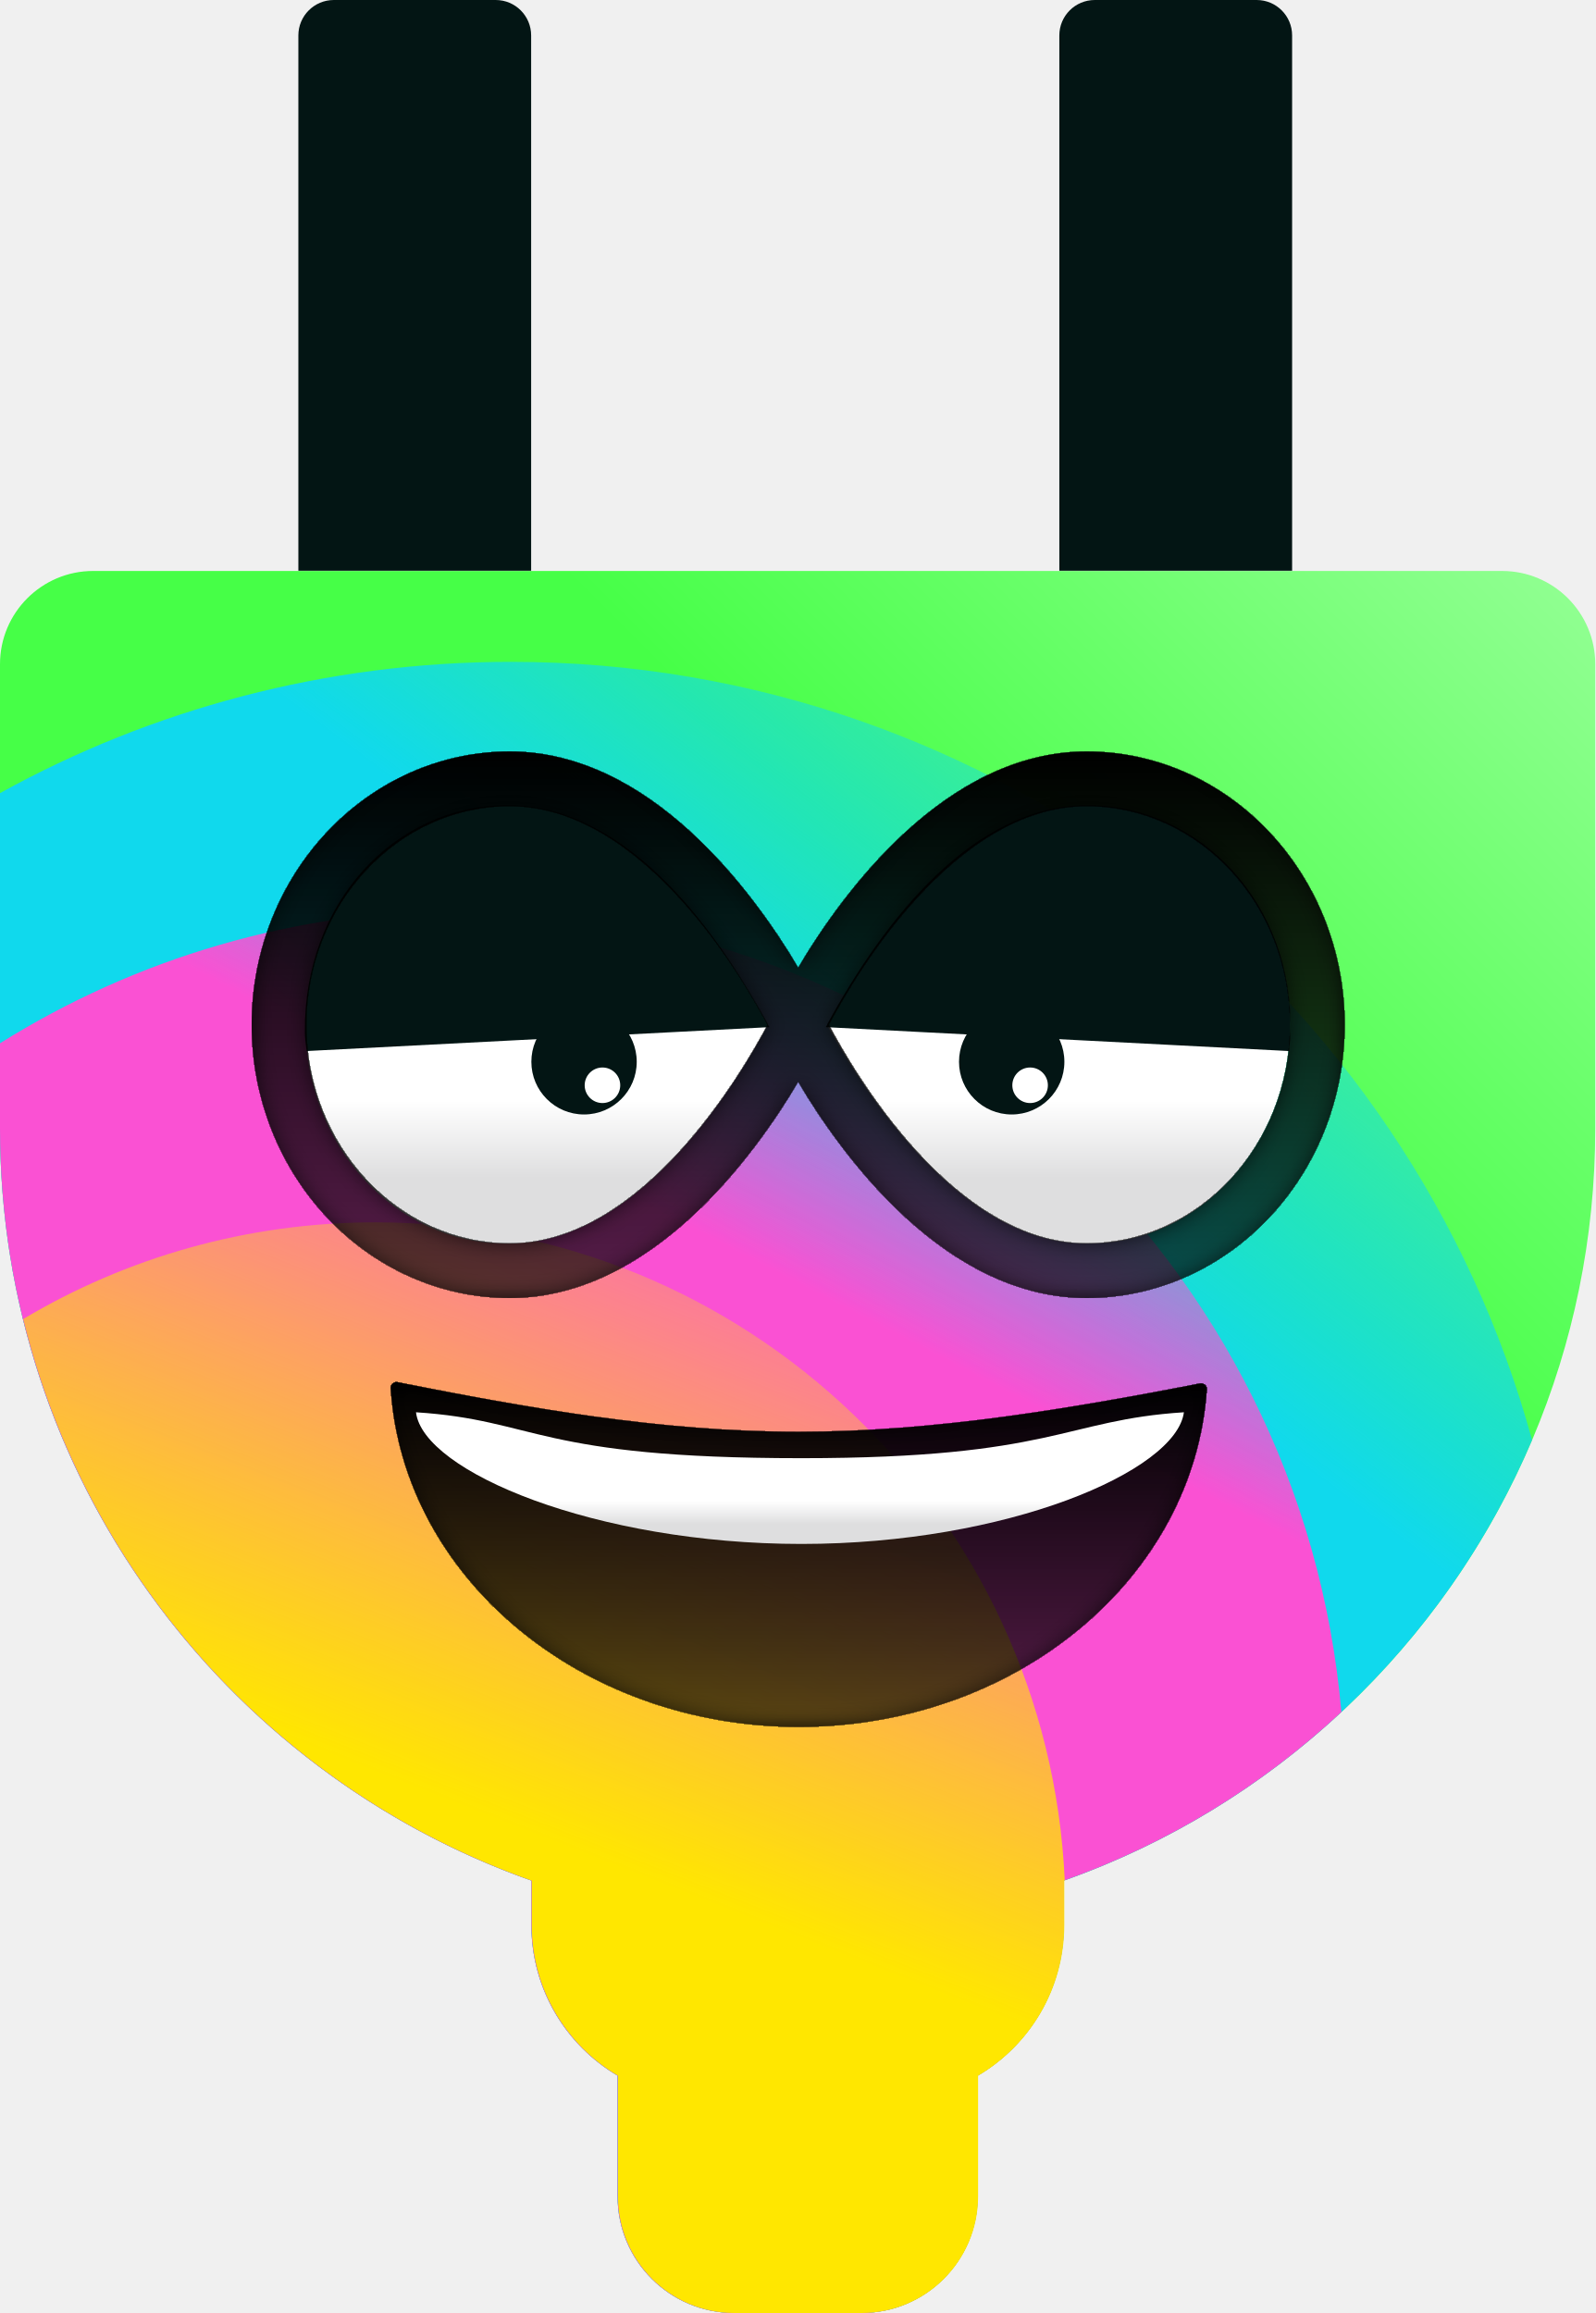
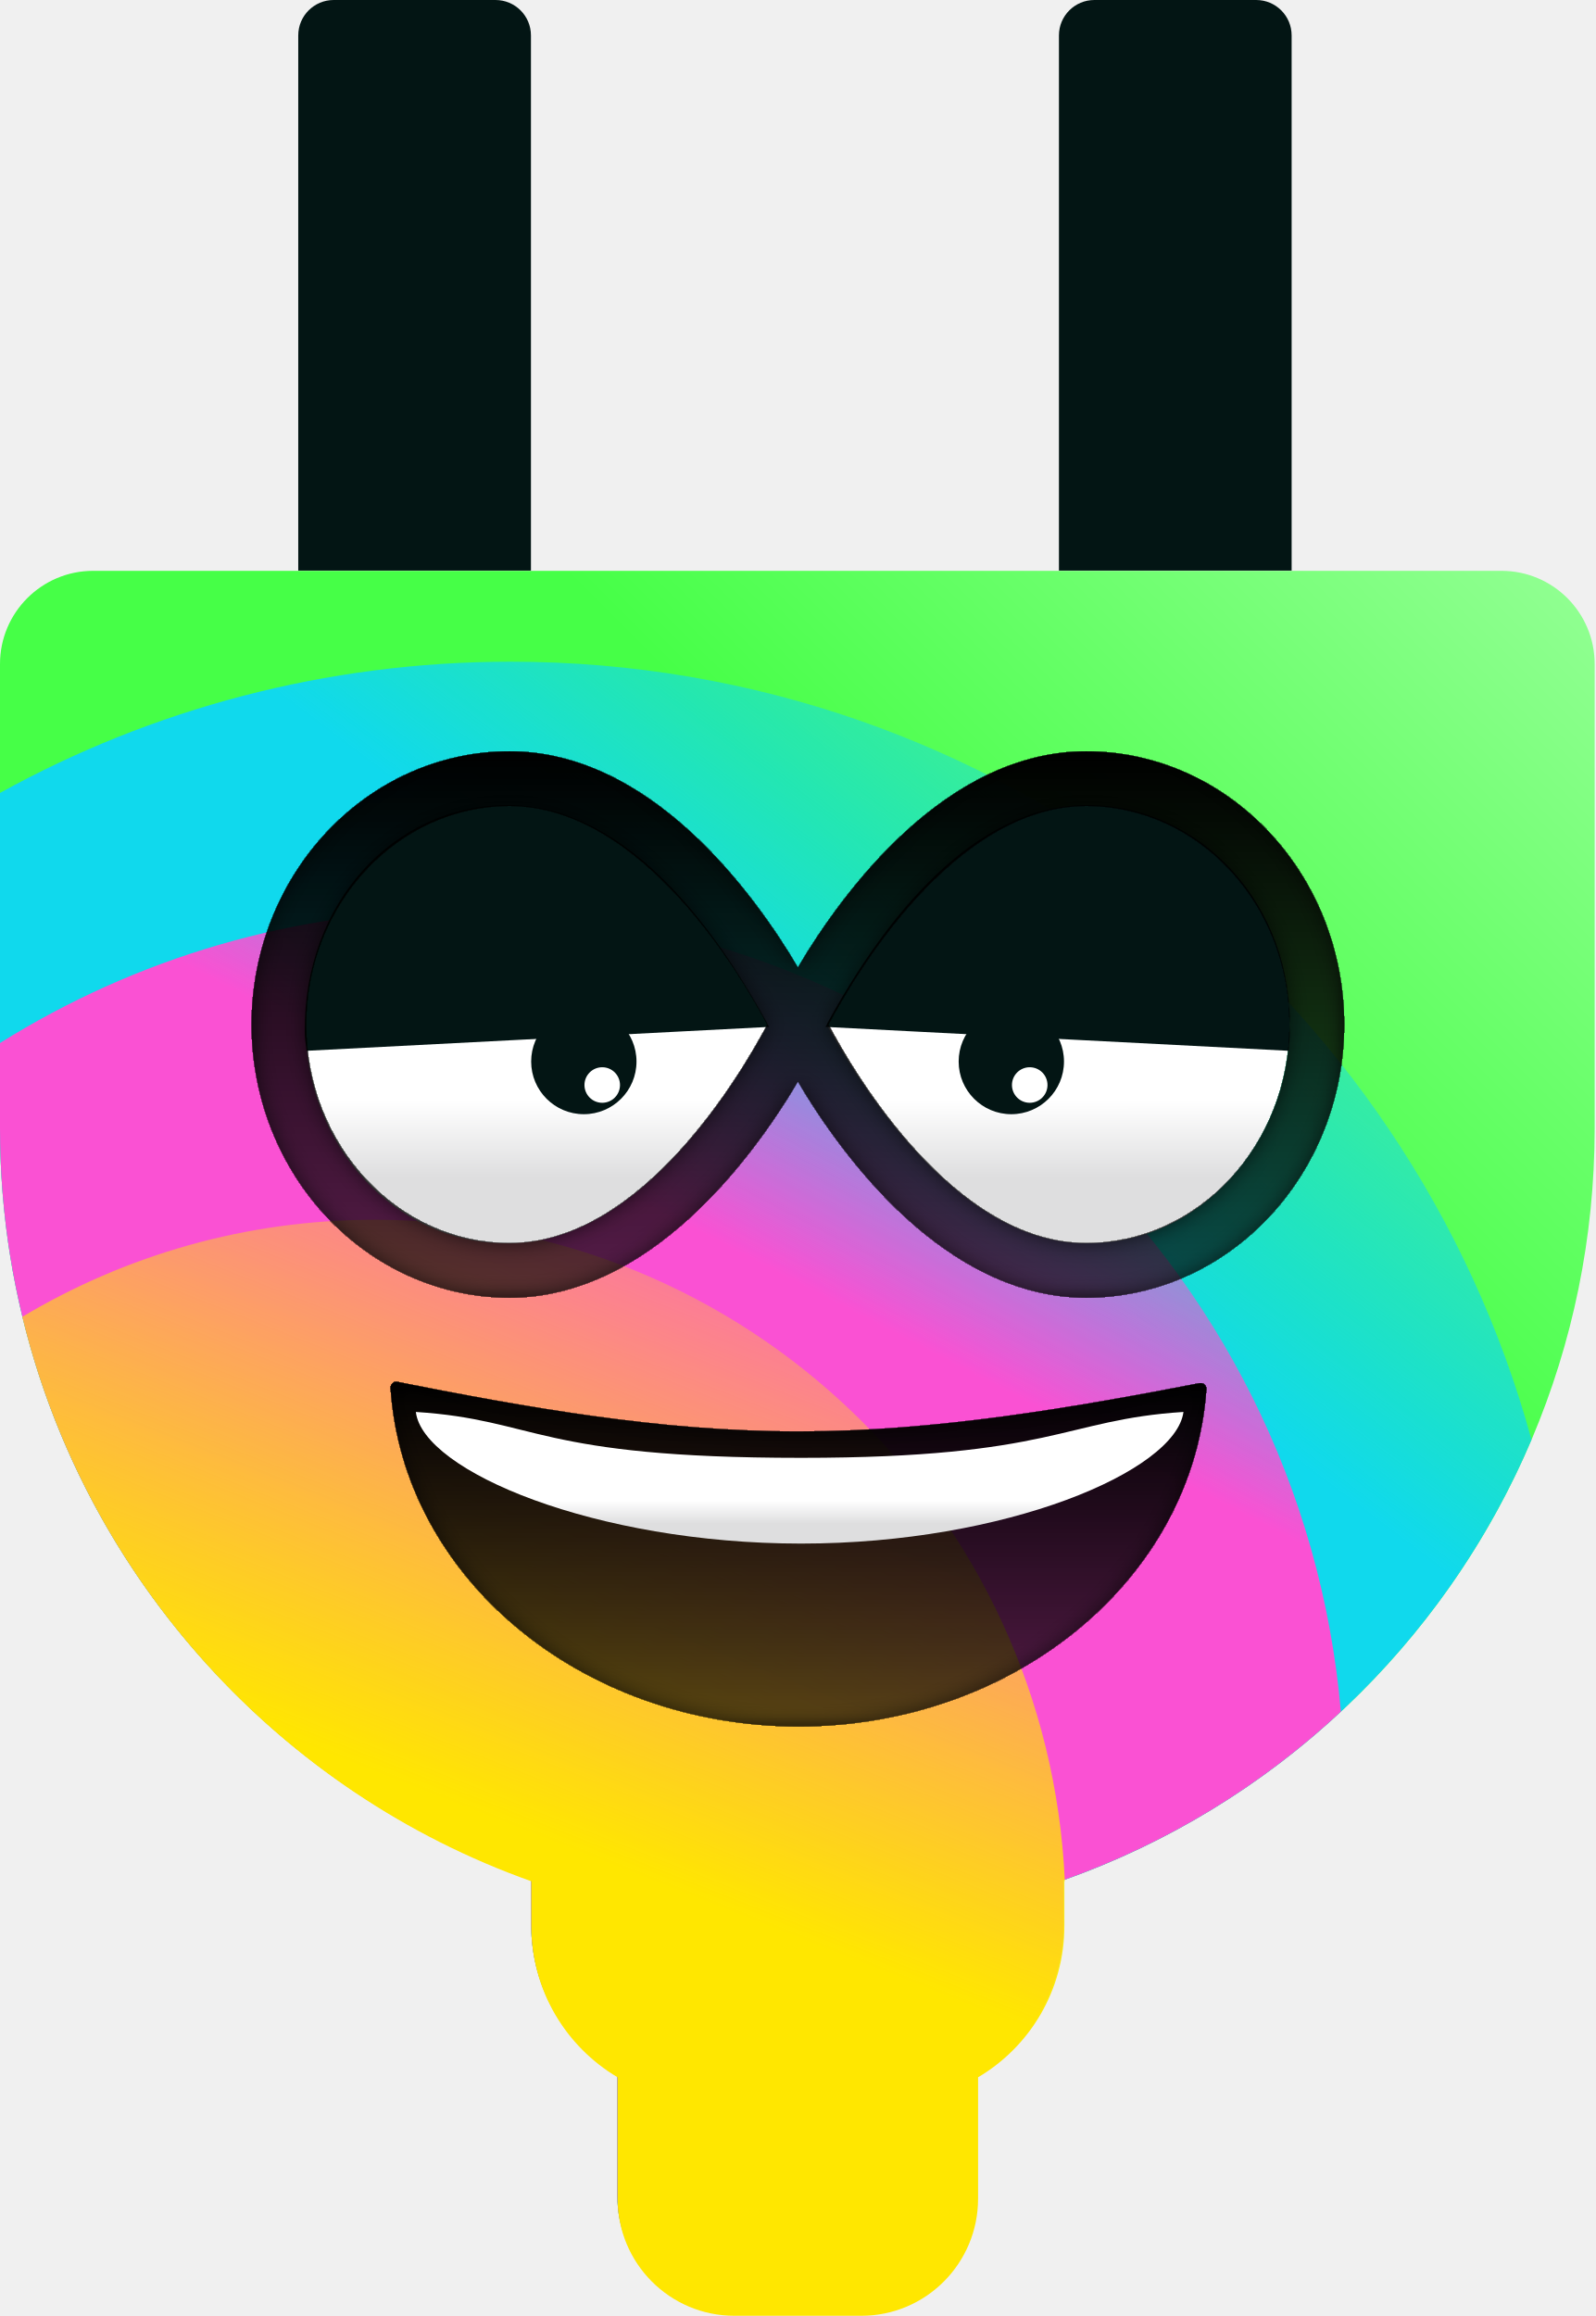
- <svg xmlns="http://www.w3.org/2000/svg" width="2701" height="3915" viewBox="0 0 2701 3915" fill="none">
+ <svg xmlns="http://www.w3.org/2000/svg" width="2701" height="3921" viewBox="0 0 2701 3921" fill="none">
  <path d="M505 60C505 26.863 531.863 0 565 0H839C872.137 0 899 26.863 899 60V966H505V60Z" fill="#031514" />
  <path d="M1793 60C1793 26.863 1819.86 0 1853 0H2127C2160.14 0 2187 26.863 2187 60V966H1793V60Z" fill="#031514" />
  <path d="M0 1124.21C0 1037.06 70.642 966.422 157.783 966.422H2542.28C2629.43 966.422 2700.07 1037.06 2700.07 1124.21V1910.16C2700.07 2655.77 2095.64 3260.2 1350.03 3260.2C604.431 3260.2 0 2655.77 0 1910.16V1124.21Z" fill="url(#paint0_linear)" />
  <path d="M899.365 3145.8H1800.7V3258.23C1800.7 3421.62 1668.25 3554.07 1504.86 3554.07H1195.21C1031.82 3554.07 899.365 3421.62 899.365 3258.23V3145.8Z" fill="url(#paint1_linear)" />
  <path d="M1045.31 3506.73H1654.75V3717.77C1654.75 3826.7 1566.45 3915 1457.52 3915H1242.54C1133.62 3915 1045.31 3826.7 1045.31 3717.77V3506.73Z" fill="url(#paint2_linear)" />
  <path fill-rule="evenodd" clip-rule="evenodd" d="M2593.17 2437.56C2385.17 1678.25 1690.17 1120.26 864.85 1120.26C551.223 1120.26 256.416 1200.84 0 1342.42V1910.16C0 2497.73 375.359 2997.63 899.365 3183.15V3258.23C899.365 3366.91 957.976 3461.91 1045.31 3513.34V3717.77C1045.31 3826.7 1133.62 3915 1242.54 3915H1457.52C1566.45 3915 1654.75 3826.7 1654.75 3717.77V3513.34C1742.09 3461.91 1800.7 3366.91 1800.7 3258.23V3183.15C2157.82 3056.71 2445.9 2784.26 2593.17 2437.56Z" fill="url(#paint3_linear)" />
  <path fill-rule="evenodd" clip-rule="evenodd" d="M2270.38 2897.88C2204.25 2137.18 1565.79 1540.36 787.931 1540.36C498.568 1540.36 228.495 1622.95 0 1765.84V1910.16C0 2497.73 375.359 2997.63 899.365 3183.15V3258.23C899.365 3366.91 957.976 3461.91 1045.31 3513.34V3717.77C1045.31 3826.7 1133.62 3915 1242.54 3915H1457.52C1566.45 3915 1654.75 3826.7 1654.75 3717.77V3513.34C1742.09 3461.91 1800.7 3366.91 1800.7 3258.23V3183.15C1976.95 3120.75 2136.39 3022.78 2270.38 2897.88Z" fill="url(#paint4_linear)" />
-   <path fill-rule="evenodd" clip-rule="evenodd" d="M1802.19 3182.88C1774.15 2562.94 1262.67 2068.93 635.803 2068.93C417.929 2068.93 213.992 2128.61 39.447 2232.51C147.978 2675.53 475.158 3032.71 900.09 3183.15V3258.23C900.09 3366.91 958.701 3461.91 1046.04 3513.34V3717.77C1046.04 3826.7 1134.34 3915 1243.27 3915H1458.25C1567.18 3915 1655.48 3826.7 1655.48 3717.77V3513.34C1742.82 3461.91 1801.43 3366.91 1801.43 3258.23V3183.15C1801.68 3183.06 1801.94 3182.97 1802.19 3182.88Z" fill="url(#paint5_linear)" />
+   <path fill-rule="evenodd" clip-rule="evenodd" d="M1803 3184.71C1774.92 2561.56 1262.69 2065 634.918 2065C416.727 2065 212.494 2124.98 37.695 2229.42C146.383 2674.73 474.04 3033.76 899.59 3184.98V3260.44C899.59 3369.69 958.285 3465.18 1045.75 3516.88V3722.37C1045.75 3831.86 1134.18 3920.61 1243.27 3920.61H1458.56C1567.65 3920.61 1656.08 3831.86 1656.08 3722.37V3516.88C1743.54 3465.18 1802.24 3369.69 1802.24 3260.44V3184.98C1802.49 3184.89 1802.75 3184.8 1803 3184.71Z" fill="url(#paint5_linear)" />
  <g filter="url(#filter0_i)">
    <path d="M673.133 2339.6C666.796 2338.36 660.96 2343.39 661.365 2349.84C681.428 2669.31 982.987 2922.93 1352.05 2922.93C1720.27 2922.93 2021.29 2670.48 2042.6 2352.05C2043.03 2345.6 2037.21 2340.54 2030.87 2341.76C1816.09 2383.12 1585 2423.42 1352.05 2423.42C1115.02 2423.42 890.87 2382.34 673.133 2339.6Z" fill="url(#paint6_linear)" />
  </g>
  <path d="M704.109 2390.42C715.991 2490.79 1008.42 2613.29 1356.49 2613.29C1703.77 2613.29 1990.78 2490.48 2003.85 2390.42C1800.68 2403.43 1783.94 2468.14 1356.49 2468.14C907.255 2468.14 910.406 2403.86 704.109 2390.42Z" fill="url(#paint7_linear)" />
  <path d="M1300 1734.95C1198.43 1921.41 1039.66 2109.84 856.234 2104.91C668.88 2104.91 517 1939.27 517 1734.95C517 1530.63 668.88 1365 856.234 1365C1043.59 1365 1181.66 1528.77 1300 1734.95Z" fill="url(#paint8_linear)" />
-   <path d="M1400 1735.49C1501.57 1918.24 1660.34 2109.74 1843.77 2104.91C2031.12 2104.91 2183 1935.75 2183 1735.49C2183 1535.23 2032.11 1365 1844.75 1365C1657.4 1365 1518.34 1533.4 1400 1735.49Z" fill="url(#paint9_linear)" />
+   <path d="M1400 1735.49C1501.57 1918.24 1660.34 2109.75 1843.77 2104.91C2031.12 2104.91 2183 1935.75 2183 1735.49C2183 1535.23 2032.11 1365 1844.75 1365C1657.4 1365 1518.34 1533.4 1400 1735.49Z" fill="url(#paint9_linear)" />
  <circle cx="988.542" cy="1797.18" r="89.174" fill="#031514" />
  <circle cx="1019.7" cy="1836.94" r="30.083" fill="white" />
  <circle cx="1712.37" cy="1797.18" r="89.174" fill="#031514" />
  <circle cx="1743.53" cy="1836.94" r="30.083" fill="white" />
  <path d="M1301.87 1738.58L518.972 1779C517.283 1764.21 516.021 1757.31 516.019 1746.47C514.047 1528.61 666.883 1363 859.155 1363C1051.43 1363 1201.29 1553.26 1299.9 1733.65C1299.07 1735.17 1302.71 1737.06 1301.87 1738.58Z" fill="#031514" />
  <path d="M1398.13 1738.58L2181.83 1779C2183.52 1764.21 2183.78 1757.31 2183.78 1746.47C2190.71 1532.55 2032.95 1363 1840.73 1363C1648.51 1363 1498.68 1553.26 1400.1 1733.65C1400.93 1735.17 1397.29 1737.06 1398.13 1738.58Z" fill="#031514" />
  <g filter="url(#filter1_i)">
    <path d="M1839.17 1272C1600.49 1272 1426.76 1510.33 1351 1637.52C1275.24 1510.33 1101.51 1272 862.831 1272C621.927 1272 426 1479.49 426 1734.5C426 1989.51 621.927 2197 862.831 2197C1101.48 2197 1275.24 1958.67 1351 1831.45C1426.76 1958.67 1600.49 2197 1839.17 2197C2080.07 2197 2276 1989.51 2276 1734.5C2276 1479.49 2080.07 1272 1839.17 1272ZM862.831 2104.5C672.975 2104.5 518.5 1938.52 518.5 1734.5C518.5 1530.48 672.975 1364.5 862.831 1364.5C1088.39 1364.5 1257.31 1655.33 1299.14 1734.5C1257.31 1813.67 1088.42 2104.5 862.831 2104.5ZM1839.17 2104.5C1613.61 2104.5 1444.69 1813.67 1402.86 1734.5C1444.69 1655.33 1613.61 1364.5 1839.17 1364.5C2029.03 1364.5 2183.5 1530.48 2183.5 1734.5C2183.5 1938.52 2029.03 2104.5 1839.17 2104.5Z" fill="url(#paint10_linear)" />
  </g>
  <defs>
-     <filter id="filter0_i" x="661.345" y="2339.41" width="1381.27" height="583.521" filterUnits="userSpaceOnUse" color-interpolation-filters="sRGB">
+     <filter id="filter0_i" x="661.346" y="2339.41" width="1381.27" height="583.521" filterUnits="userSpaceOnUse" color-interpolation-filters="sRGB">
      <feFlood flood-opacity="0" result="BackgroundImageFix" />
      <feBlend mode="normal" in="SourceGraphic" in2="BackgroundImageFix" result="shape" />
      <feColorMatrix in="SourceAlpha" type="matrix" values="0 0 0 0 0 0 0 0 0 0 0 0 0 0 0 0 0 0 127 0" result="hardAlpha" />
      <feOffset />
      <feGaussianBlur stdDeviation="17.5" />
      <feComposite in2="hardAlpha" operator="arithmetic" k2="-1" k3="1" />
      <feColorMatrix type="matrix" values="0 0 0 0 0 0 0 0 0 0 0 0 0 0 0 0 0 0 0.64 0" />
      <feBlend mode="normal" in2="shape" result="effect1_innerShadow" />
    </filter>
    <filter id="filter1_i" x="426" y="1272" width="1850" height="925" filterUnits="userSpaceOnUse" color-interpolation-filters="sRGB">
      <feFlood flood-opacity="0" result="BackgroundImageFix" />
      <feBlend mode="normal" in="SourceGraphic" in2="BackgroundImageFix" result="shape" />
      <feColorMatrix in="SourceAlpha" type="matrix" values="0 0 0 0 0 0 0 0 0 0 0 0 0 0 0 0 0 0 127 0" result="hardAlpha" />
      <feOffset />
      <feGaussianBlur stdDeviation="17.5" />
      <feComposite in2="hardAlpha" operator="arithmetic" k2="-1" k3="1" />
      <feColorMatrix type="matrix" values="0 0 0 0 0 0 0 0 0 0 0 0 0 0 0 0 0 0 0.64 0" />
      <feBlend mode="normal" in2="shape" result="effect1_innerShadow" />
    </filter>
    <linearGradient id="paint0_linear" x1="1801.69" y1="1816.48" x2="2773.04" y2="844.14" gradientUnits="userSpaceOnUse">
      <stop stop-color="#46FF47" />
      <stop offset="1" stop-color="#9CFF9D" />
    </linearGradient>
    <linearGradient id="paint1_linear" x1="1801.69" y1="1816.48" x2="2773.04" y2="844.14" gradientUnits="userSpaceOnUse">
      <stop stop-color="#46FF47" />
      <stop offset="1" stop-color="#9CFF9D" />
    </linearGradient>
    <linearGradient id="paint2_linear" x1="1801.69" y1="1816.48" x2="2773.04" y2="844.14" gradientUnits="userSpaceOnUse">
      <stop stop-color="#46FF47" />
      <stop offset="1" stop-color="#9CFF9D" />
    </linearGradient>
    <linearGradient id="paint3_linear" x1="1566.99" y1="2002.86" x2="2045.27" y2="1367.78" gradientUnits="userSpaceOnUse">
      <stop stop-color="#10D9ED" />
      <stop offset="1" stop-color="#10D9ED" stop-opacity="0.3" />
    </linearGradient>
    <linearGradient id="paint4_linear" x1="1460.48" y1="2228.69" x2="1784.92" y2="1603.47" gradientUnits="userSpaceOnUse">
      <stop stop-color="#FA51D3" />
      <stop offset="0.959" stop-color="#FA51D3" stop-opacity="0" />
    </linearGradient>
-     <linearGradient id="paint5_linear" x1="1012.77" y1="3147.78" x2="1497.96" y2="1907.21" gradientUnits="userSpaceOnUse">
+     <linearGradient id="paint5_linear" x1="1012.44" y1="3149.42" x2="1501.46" y2="1903.67" gradientUnits="userSpaceOnUse">
      <stop stop-color="#FFE700" />
      <stop offset="1" stop-color="#FFE700" stop-opacity="0" />
    </linearGradient>
    <linearGradient id="paint6_linear" x1="1352.01" y1="2337.16" x2="1352.01" y2="2922.93" gradientUnits="userSpaceOnUse">
      <stop />
      <stop offset="1" stop-opacity="0.65" />
    </linearGradient>
    <linearGradient id="paint7_linear" x1="1541.35" y1="2421.97" x2="1541.35" y2="2579.76" gradientUnits="userSpaceOnUse">
      <stop offset="0.75" stop-color="white" />
      <stop offset="1" stop-color="#DEDEDF" />
    </linearGradient>
    <linearGradient id="paint8_linear" x1="1021.38" y1="1469.78" x2="1021.37" y2="1993.67" gradientUnits="userSpaceOnUse">
      <stop offset="0.75" stop-color="white" />
      <stop offset="1" stop-color="#DEDEDF" />
    </linearGradient>
    <linearGradient id="paint9_linear" x1="1678.62" y1="1469.78" x2="1678.63" y2="1993.67" gradientUnits="userSpaceOnUse">
      <stop offset="0.75" stop-color="white" />
      <stop offset="1" stop-color="#DEDEDF" />
    </linearGradient>
    <linearGradient id="paint10_linear" x1="1351" y1="1272" x2="1351" y2="2197" gradientUnits="userSpaceOnUse">
      <stop />
      <stop offset="1" stop-opacity="0.65" />
    </linearGradient>
  </defs>
</svg>
